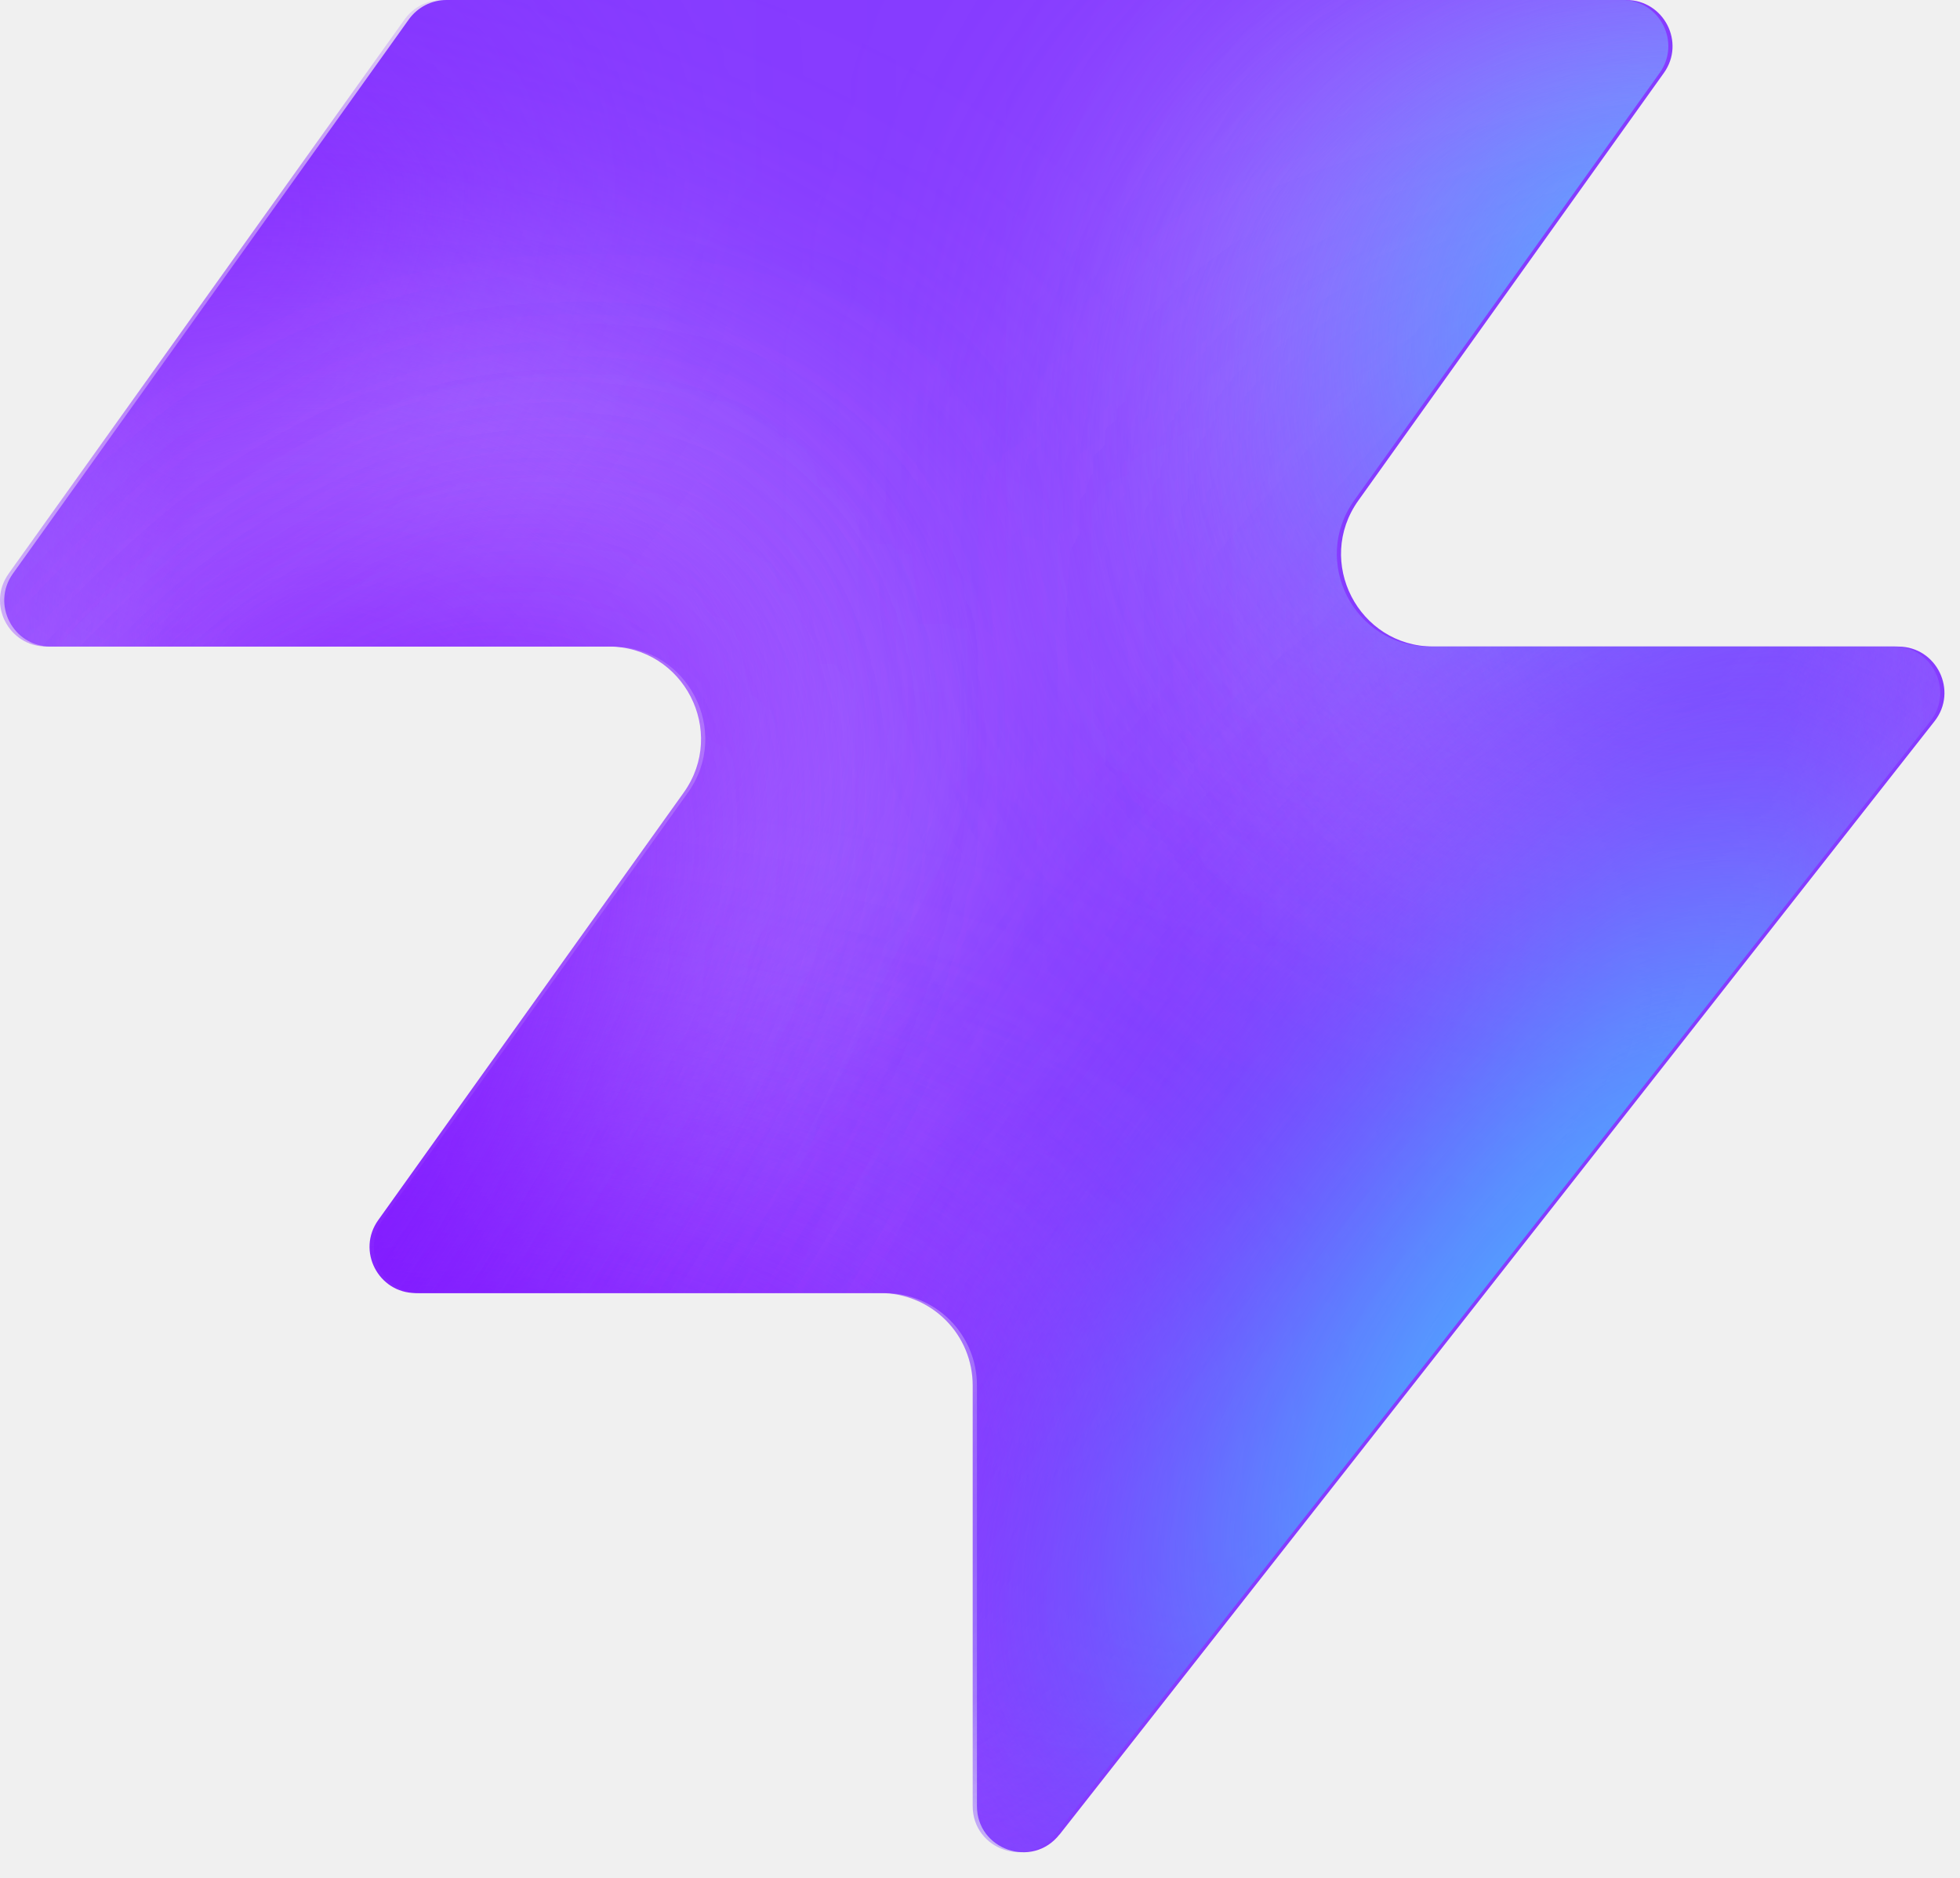
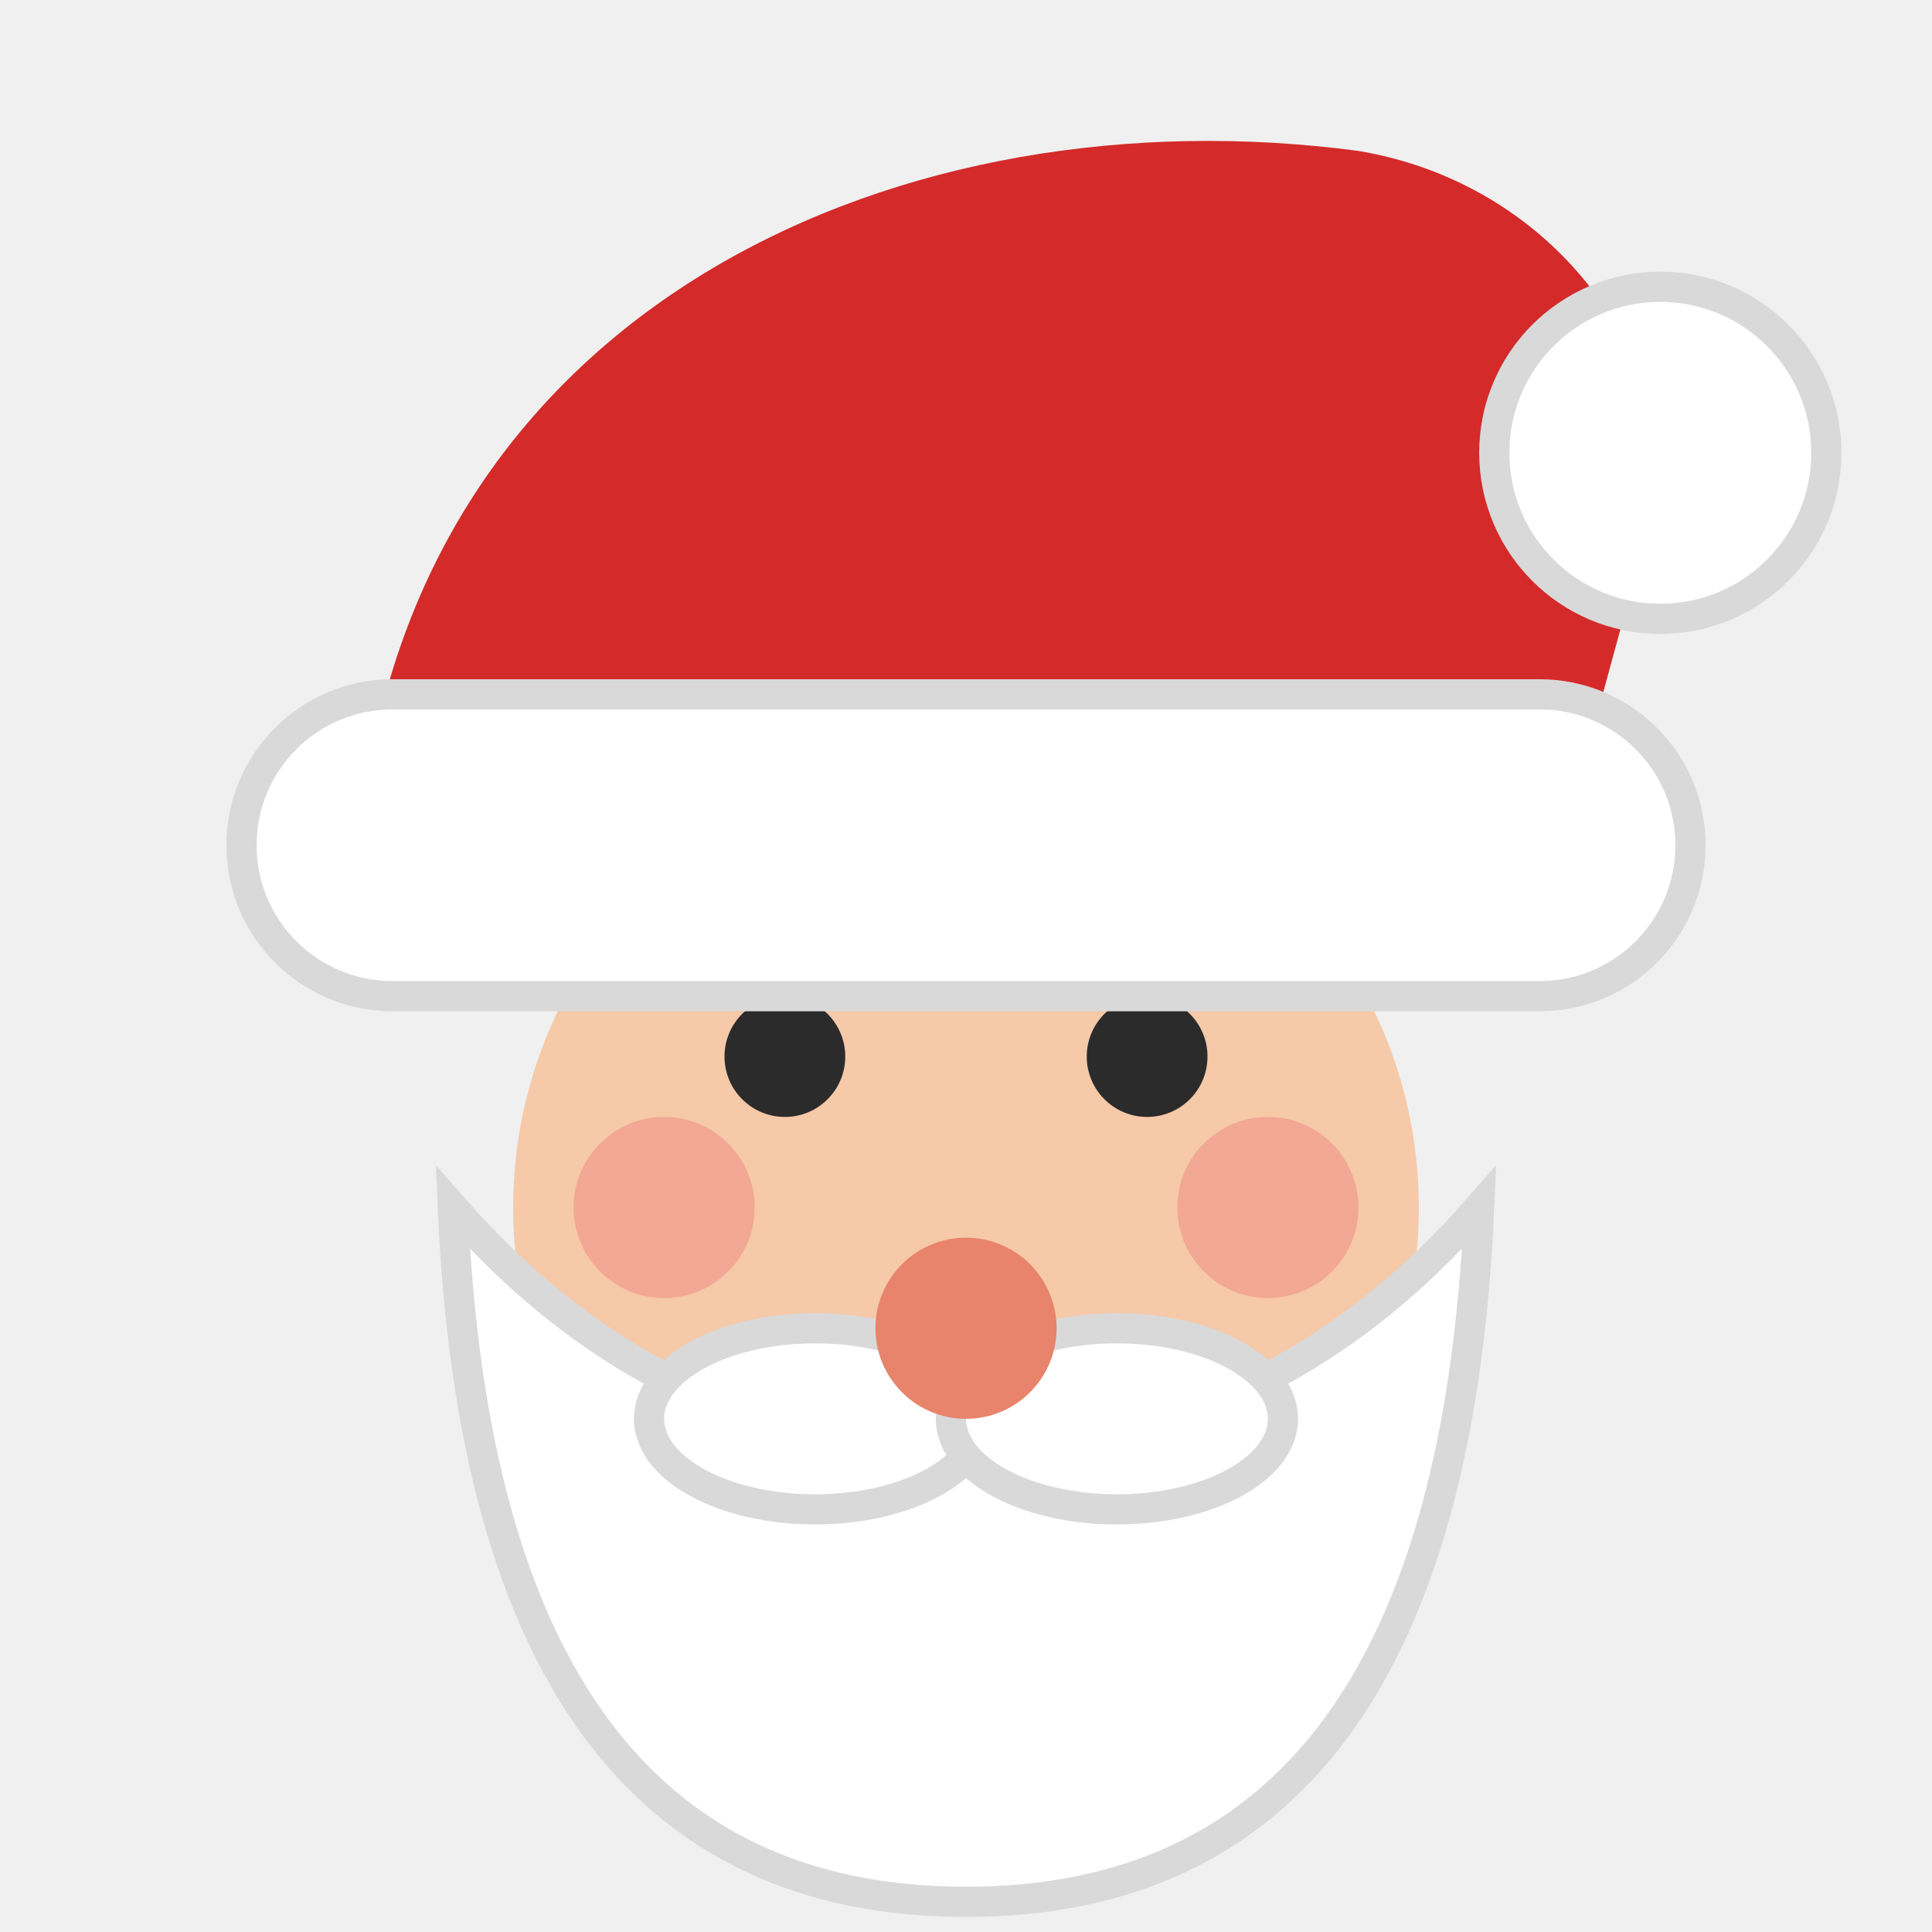
- <svg xmlns="http://www.w3.org/2000/svg" width="48" height="46" fill="none" viewBox="0 0 48 46">
-   <path fill="#863bff" d="M25.946 44.938c-.664.845-2.021.375-2.021-.698V33.937a2.26 2.26 0 0 0-2.262-2.262H10.287c-.92 0-1.456-1.04-.92-1.788l7.48-10.471c1.07-1.497 0-3.578-1.842-3.578H1.237c-.92 0-1.456-1.04-.92-1.788L10.013.474c.214-.297.556-.474.92-.474h28.894c.92 0 1.456 1.04.92 1.788l-7.48 10.471c-1.07 1.498 0 3.579 1.842 3.579h11.377c.943 0 1.473 1.088.89 1.83L25.947 44.94z" style="fill:#863bff;fill:color(display-p3 .525 .23 1);fill-opacity:1" />
-   <mask id="a" width="48" height="46" x="0" y="0" maskUnits="userSpaceOnUse" style="mask-type:alpha">
-     <path fill="#000" d="M25.842 44.938c-.664.844-2.021.375-2.021-.698V33.937a2.26 2.26 0 0 0-2.262-2.262H10.183c-.92 0-1.456-1.04-.92-1.788l7.48-10.471c1.07-1.498 0-3.579-1.842-3.579H1.133c-.92 0-1.456-1.04-.92-1.787L9.91.473c.214-.297.556-.474.92-.474h28.894c.92 0 1.456 1.04.92 1.788l-7.48 10.471c-1.07 1.498 0 3.578 1.842 3.578h11.377c.943 0 1.473 1.088.89 1.832L25.843 44.94z" style="fill:#000;fill-opacity:1" />
-   </mask>
-   <g mask="url(#a)">
-     <g filter="url(#b)">
-       <ellipse cx="5.508" cy="14.704" fill="#ede6ff" rx="5.508" ry="14.704" style="fill:#ede6ff;fill:color(display-p3 .927 .903 1);fill-opacity:1" transform="matrix(.00324 1 1 -.00324 -4.47 31.516)" />
-     </g>
-     <g filter="url(#c)">
-       <ellipse cx="10.399" cy="29.851" fill="#ede6ff" rx="10.399" ry="29.851" style="fill:#ede6ff;fill:color(display-p3 .927 .903 1);fill-opacity:1" transform="matrix(.00324 1 1 -.00324 -39.328 7.883)" />
-     </g>
-     <g filter="url(#d)">
-       <ellipse cx="5.508" cy="30.487" fill="#7e14ff" rx="5.508" ry="30.487" style="fill:#7e14ff;fill:color(display-p3 .492 .077 1);fill-opacity:1" transform="rotate(89.814 -25.913 -14.639)scale(1 -1)" />
-     </g>
-     <g filter="url(#e)">
-       <ellipse cx="5.508" cy="30.599" fill="#7e14ff" rx="5.508" ry="30.599" style="fill:#7e14ff;fill:color(display-p3 .492 .077 1);fill-opacity:1" transform="rotate(89.814 -32.644 -3.334)scale(1 -1)" />
-     </g>
-     <g filter="url(#f)">
-       <ellipse cx="5.508" cy="30.599" fill="#7e14ff" rx="5.508" ry="30.599" style="fill:#7e14ff;fill:color(display-p3 .492 .077 1);fill-opacity:1" transform="matrix(.00324 1 1 -.00324 -34.34 30.47)" />
-     </g>
-     <g filter="url(#g)">
-       <ellipse cx="14.072" cy="22.078" fill="#ede6ff" rx="14.072" ry="22.078" style="fill:#ede6ff;fill:color(display-p3 .927 .903 1);fill-opacity:1" transform="rotate(93.35 24.506 48.493)scale(-1 1)" />
-     </g>
-     <g filter="url(#h)">
-       <ellipse cx="3.47" cy="21.501" fill="#7e14ff" rx="3.47" ry="21.501" style="fill:#7e14ff;fill:color(display-p3 .492 .077 1);fill-opacity:1" transform="rotate(89.009 28.708 47.59)scale(-1 1)" />
-     </g>
-     <g filter="url(#i)">
-       <ellipse cx="3.47" cy="21.501" fill="#7e14ff" rx="3.47" ry="21.501" style="fill:#7e14ff;fill:color(display-p3 .492 .077 1);fill-opacity:1" transform="rotate(89.009 28.708 47.59)scale(-1 1)" />
-     </g>
-     <g filter="url(#j)">
-       <ellipse cx=".387" cy="8.972" fill="#7e14ff" rx="4.407" ry="29.108" style="fill:#7e14ff;fill:color(display-p3 .492 .077 1);fill-opacity:1" transform="rotate(39.51 .387 8.972)" />
-     </g>
-     <g filter="url(#k)">
-       <ellipse cx="47.523" cy="-6.092" fill="#7e14ff" rx="4.407" ry="29.108" style="fill:#7e14ff;fill:color(display-p3 .492 .077 1);fill-opacity:1" transform="rotate(37.892 47.523 -6.092)" />
-     </g>
-     <g filter="url(#l)">
-       <ellipse cx="41.412" cy="6.333" fill="#47bfff" rx="5.971" ry="9.665" style="fill:#47bfff;fill:color(display-p3 .28 .748 1);fill-opacity:1" transform="rotate(37.892 41.412 6.333)" />
-     </g>
-     <g filter="url(#m)">
-       <ellipse cx="-1.879" cy="38.332" fill="#7e14ff" rx="4.407" ry="29.108" style="fill:#7e14ff;fill:color(display-p3 .492 .077 1);fill-opacity:1" transform="rotate(37.892 -1.88 38.332)" />
-     </g>
-     <g filter="url(#n)">
-       <ellipse cx="-1.879" cy="38.332" fill="#7e14ff" rx="4.407" ry="29.108" style="fill:#7e14ff;fill:color(display-p3 .492 .077 1);fill-opacity:1" transform="rotate(37.892 -1.88 38.332)" />
-     </g>
-     <g filter="url(#o)">
-       <ellipse cx="35.651" cy="29.907" fill="#7e14ff" rx="4.407" ry="29.108" style="fill:#7e14ff;fill:color(display-p3 .492 .077 1);fill-opacity:1" transform="rotate(37.892 35.651 29.907)" />
-     </g>
-     <g filter="url(#p)">
-       <ellipse cx="38.418" cy="32.4" fill="#47bfff" rx="5.971" ry="15.297" style="fill:#47bfff;fill:color(display-p3 .28 .748 1);fill-opacity:1" transform="rotate(37.892 38.418 32.4)" />
-     </g>
-   </g>
-   <defs>
-     <filter id="b" width="60.045" height="41.654" x="-19.77" y="16.149" color-interpolation-filters="sRGB" filterUnits="userSpaceOnUse">
-       <feFlood flood-opacity="0" result="BackgroundImageFix" />
-       <feBlend in="SourceGraphic" in2="BackgroundImageFix" result="shape" />
-       <feGaussianBlur result="effect1_foregroundBlur_2002_17158" stdDeviation="7.659" />
-     </filter>
-     <filter id="c" width="90.34" height="51.437" x="-54.613" y="-7.533" color-interpolation-filters="sRGB" filterUnits="userSpaceOnUse">
-       <feFlood flood-opacity="0" result="BackgroundImageFix" />
-       <feBlend in="SourceGraphic" in2="BackgroundImageFix" result="shape" />
-       <feGaussianBlur result="effect1_foregroundBlur_2002_17158" stdDeviation="7.659" />
-     </filter>
-     <filter id="d" width="79.355" height="29.4" x="-49.64" y="2.03" color-interpolation-filters="sRGB" filterUnits="userSpaceOnUse">
-       <feFlood flood-opacity="0" result="BackgroundImageFix" />
-       <feBlend in="SourceGraphic" in2="BackgroundImageFix" result="shape" />
-       <feGaussianBlur result="effect1_foregroundBlur_2002_17158" stdDeviation="4.596" />
-     </filter>
-     <filter id="e" width="79.579" height="29.4" x="-45.045" y="20.029" color-interpolation-filters="sRGB" filterUnits="userSpaceOnUse">
-       <feFlood flood-opacity="0" result="BackgroundImageFix" />
-       <feBlend in="SourceGraphic" in2="BackgroundImageFix" result="shape" />
-       <feGaussianBlur result="effect1_foregroundBlur_2002_17158" stdDeviation="4.596" />
-     </filter>
-     <filter id="f" width="79.579" height="29.4" x="-43.513" y="21.178" color-interpolation-filters="sRGB" filterUnits="userSpaceOnUse">
-       <feFlood flood-opacity="0" result="BackgroundImageFix" />
-       <feBlend in="SourceGraphic" in2="BackgroundImageFix" result="shape" />
-       <feGaussianBlur result="effect1_foregroundBlur_2002_17158" stdDeviation="4.596" />
-     </filter>
-     <filter id="g" width="74.749" height="58.852" x="15.756" y="-17.901" color-interpolation-filters="sRGB" filterUnits="userSpaceOnUse">
-       <feFlood flood-opacity="0" result="BackgroundImageFix" />
-       <feBlend in="SourceGraphic" in2="BackgroundImageFix" result="shape" />
-       <feGaussianBlur result="effect1_foregroundBlur_2002_17158" stdDeviation="7.659" />
-     </filter>
-     <filter id="h" width="61.377" height="25.362" x="23.548" y="2.284" color-interpolation-filters="sRGB" filterUnits="userSpaceOnUse">
-       <feFlood flood-opacity="0" result="BackgroundImageFix" />
-       <feBlend in="SourceGraphic" in2="BackgroundImageFix" result="shape" />
-       <feGaussianBlur result="effect1_foregroundBlur_2002_17158" stdDeviation="4.596" />
-     </filter>
-     <filter id="i" width="61.377" height="25.362" x="23.548" y="2.284" color-interpolation-filters="sRGB" filterUnits="userSpaceOnUse">
-       <feFlood flood-opacity="0" result="BackgroundImageFix" />
-       <feBlend in="SourceGraphic" in2="BackgroundImageFix" result="shape" />
-       <feGaussianBlur result="effect1_foregroundBlur_2002_17158" stdDeviation="4.596" />
-     </filter>
-     <filter id="j" width="56.045" height="63.649" x="-27.636" y="-22.853" color-interpolation-filters="sRGB" filterUnits="userSpaceOnUse">
-       <feFlood flood-opacity="0" result="BackgroundImageFix" />
-       <feBlend in="SourceGraphic" in2="BackgroundImageFix" result="shape" />
-       <feGaussianBlur result="effect1_foregroundBlur_2002_17158" stdDeviation="4.596" />
-     </filter>
-     <filter id="k" width="54.814" height="64.646" x="20.116" y="-38.415" color-interpolation-filters="sRGB" filterUnits="userSpaceOnUse">
-       <feFlood flood-opacity="0" result="BackgroundImageFix" />
-       <feBlend in="SourceGraphic" in2="BackgroundImageFix" result="shape" />
-       <feGaussianBlur result="effect1_foregroundBlur_2002_17158" stdDeviation="4.596" />
-     </filter>
-     <filter id="l" width="33.541" height="35.313" x="24.641" y="-11.323" color-interpolation-filters="sRGB" filterUnits="userSpaceOnUse">
-       <feFlood flood-opacity="0" result="BackgroundImageFix" />
-       <feBlend in="SourceGraphic" in2="BackgroundImageFix" result="shape" />
-       <feGaussianBlur result="effect1_foregroundBlur_2002_17158" stdDeviation="4.596" />
-     </filter>
-     <filter id="m" width="54.814" height="64.646" x="-29.286" y="6.009" color-interpolation-filters="sRGB" filterUnits="userSpaceOnUse">
-       <feFlood flood-opacity="0" result="BackgroundImageFix" />
-       <feBlend in="SourceGraphic" in2="BackgroundImageFix" result="shape" />
-       <feGaussianBlur result="effect1_foregroundBlur_2002_17158" stdDeviation="4.596" />
-     </filter>
-     <filter id="n" width="54.814" height="64.646" x="-29.286" y="6.009" color-interpolation-filters="sRGB" filterUnits="userSpaceOnUse">
-       <feFlood flood-opacity="0" result="BackgroundImageFix" />
-       <feBlend in="SourceGraphic" in2="BackgroundImageFix" result="shape" />
-       <feGaussianBlur result="effect1_foregroundBlur_2002_17158" stdDeviation="4.596" />
-     </filter>
-     <filter id="o" width="54.814" height="64.646" x="8.244" y="-2.416" color-interpolation-filters="sRGB" filterUnits="userSpaceOnUse">
-       <feFlood flood-opacity="0" result="BackgroundImageFix" />
-       <feBlend in="SourceGraphic" in2="BackgroundImageFix" result="shape" />
-       <feGaussianBlur result="effect1_foregroundBlur_2002_17158" stdDeviation="4.596" />
-     </filter>
-     <filter id="p" width="39.409" height="43.623" x="18.713" y="10.588" color-interpolation-filters="sRGB" filterUnits="userSpaceOnUse">
-       <feFlood flood-opacity="0" result="BackgroundImageFix" />
-       <feBlend in="SourceGraphic" in2="BackgroundImageFix" result="shape" />
-       <feGaussianBlur result="effect1_foregroundBlur_2002_17158" stdDeviation="4.596" />
-     </filter>
-   </defs>
+ <svg xmlns="http://www.w3.org/2000/svg" width="64" height="64" viewBox="0 0 64 64">
+   <circle cx="32" cy="40" r="15" fill="#f6c9a8" />
+   <circle cx="22" cy="40" r="3" fill="#f19a8c" opacity="0.7" />
+   <circle cx="42" cy="40" r="3" fill="#f19a8c" opacity="0.7" />
+   <circle cx="26" cy="35" r="2" fill="#2b2b2b" />
+   <circle cx="38" cy="35" r="2" fill="#2b2b2b" />
+   <path d="M15 40 Q16 63 32 63 Q48 63 49 40 Q42 48 32 48 Q22 48 15 40 Z" fill="#ffffff" stroke="#d9d9d9" stroke-width="1" />
+   <ellipse cx="27" cy="47" rx="5.5" ry="3" fill="#ffffff" stroke="#d9d9d9" stroke-width="1" />
+   <ellipse cx="37" cy="47" rx="5.5" ry="3" fill="#ffffff" stroke="#d9d9d9" stroke-width="1" />
+   <circle cx="32" cy="44" r="3" fill="#e8846b" />
+   <path d="M12 27 C14 10 30 3 45 5 C51 6 55 11 55 16 L52 27 Z" fill="#d42a2a" />
+   <rect x="8" y="23" width="48" height="10" rx="5" fill="#ffffff" stroke="#d9d9d9" stroke-width="1" />
+   <circle cx="55" cy="15" r="5.5" fill="#ffffff" stroke="#d9d9d9" stroke-width="1" />
</svg>
